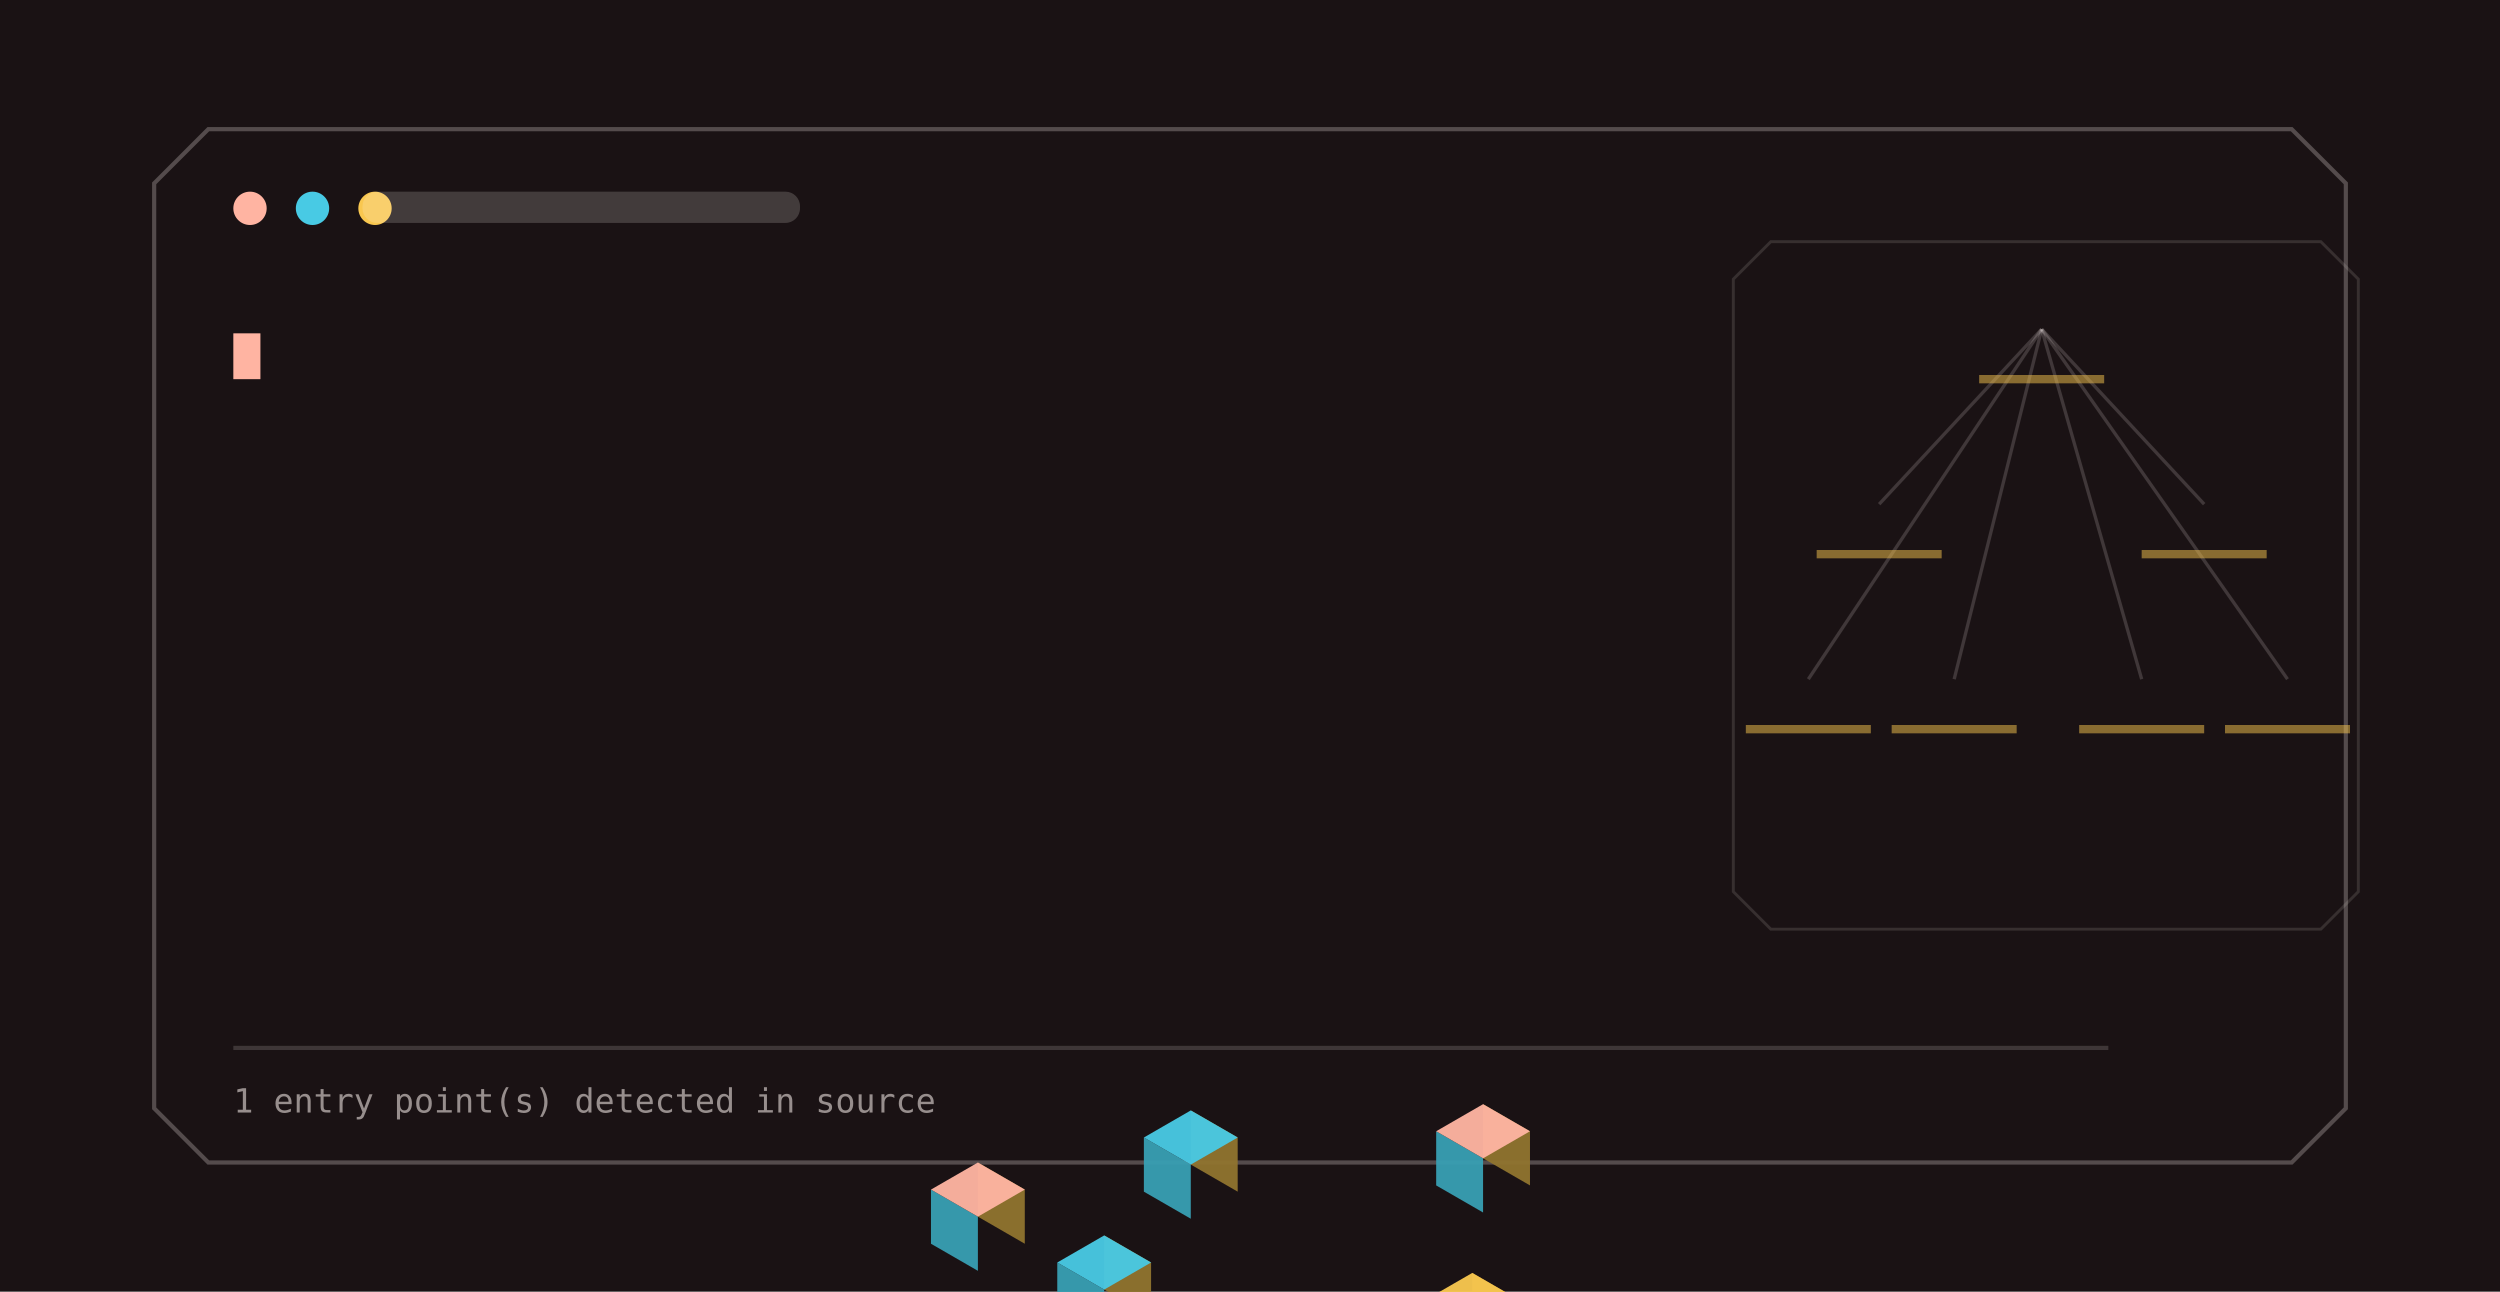
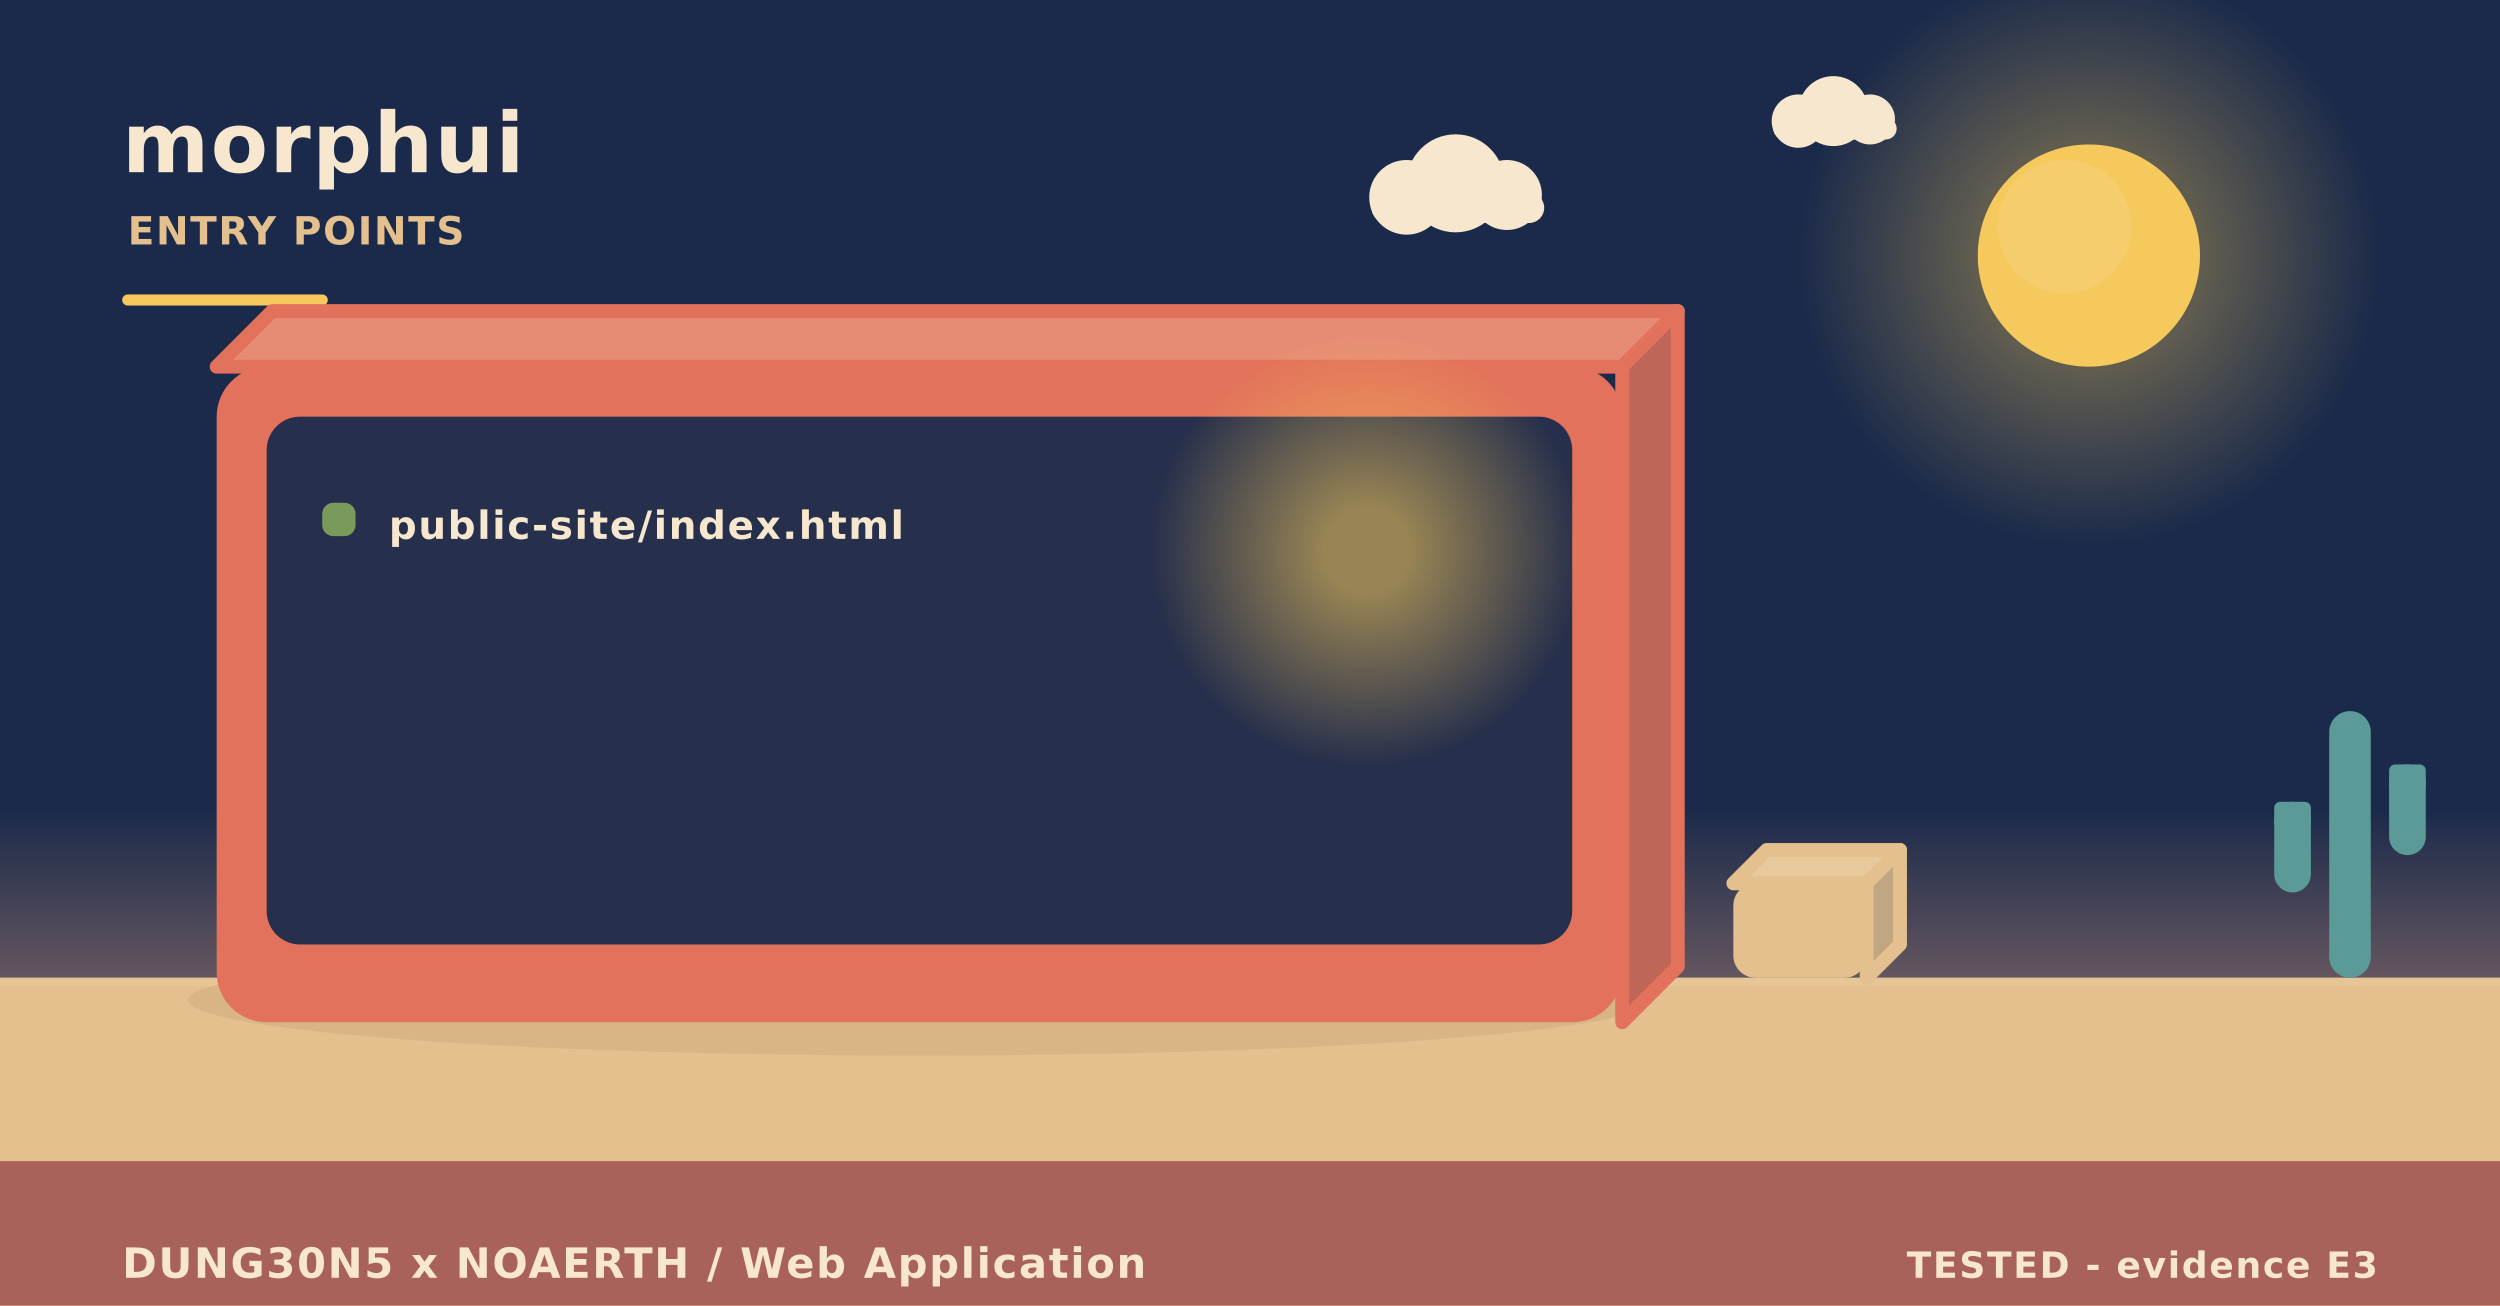
- <svg xmlns="http://www.w3.org/2000/svg" viewBox="0 0 1200 620" width="1200" height="620" role="img" aria-label="morphui command surface">
-   <rect width="1200" height="620" fill="#1a1214" />
-   <defs>
-     <linearGradient id="gt" x1="0" y1="0" x2="1" y2="1">
-       <stop offset="0%" stop-color="#ffb4a2" />
-       <stop offset="100%" stop-color="#48cae4" />
-     </linearGradient>
-   </defs>
-   <path d="M100.00,62.00 H1100.00 L1126.00,88.00 V532.00 L1100.00,558.00 H100.00 L74.00,532.00 V88.00 Z" fill="none" stroke="rgba(253,244,240,0.300)" stroke-width="2.00" opacity="0.85" />
-   <circle cx="120.00" cy="100.00" r="8.00" fill="#ffb4a2" opacity="1.00" />
-   <circle cx="150.00" cy="100.00" r="8.00" fill="#48cae4" opacity="1.00" />
-   <circle cx="180.00" cy="100.00" r="8.00" fill="#f9c74f" opacity="1.00" />
-   <rect x="174.00" y="92.00" width="210.00" height="15.00" rx="7.00" fill="rgba(253,244,240,0.180)" opacity="1.00" />
-   <text x="112" y="148" font-family="ui-monospace,SFMono-Regular,Menlo,monospace" font-size="21" fill="rgba(253,244,240,0.800)" opacity="0">public-site/index.html<animate attributeName="opacity" values="0;1;1;0" dur="1.5s" begin="0.0s" repeatCount="indefinite" />
-   </text>
-   <rect x="112" y="160" width="13" height="22" fill="#ffb4a2">
-     <animate attributeName="opacity" values="1;0;1" dur="1.05s" begin="0s" repeatCount="indefinite" />
-   </rect>
-   <path d="M850.00,116.00 H1114.00 L1132.00,134.00 V428.00 L1114.00,446.00 H850.00 L832.00,428.00 V134.00 Z" fill="none" stroke="rgba(253,244,240,0.180)" stroke-width="1.40" opacity="0.70" />
-   <line x1="980.00" y1="158.00" x2="902.00" y2="242.00" stroke="rgba(253,244,240,0.300)" stroke-width="1.60" opacity="0.55" />
-   <line x1="980.00" y1="158.00" x2="1058.00" y2="242.00" stroke="rgba(253,244,240,0.300)" stroke-width="1.60" opacity="0.55" />
-   <line x1="980.00" y1="158.00" x2="868.00" y2="326.00" stroke="rgba(253,244,240,0.300)" stroke-width="1.60" opacity="0.55" />
-   <line x1="980.00" y1="158.00" x2="938.00" y2="326.00" stroke="rgba(253,244,240,0.300)" stroke-width="1.60" opacity="0.55" />
-   <line x1="980.00" y1="158.00" x2="1028.00" y2="326.00" stroke="rgba(253,244,240,0.300)" stroke-width="1.60" opacity="0.55" />
-   <line x1="980.00" y1="158.00" x2="1098.00" y2="326.00" stroke="rgba(253,244,240,0.300)" stroke-width="1.60" opacity="0.55" />
-   <polygon points="711.87,556.00 734.39,569.00 734.39,543.00 711.87,530.00" fill="#90732e" opacity="0.95" />
-   <polygon points="689.36,569.00 711.87,582.00 711.87,556.00 689.36,543.00" fill="#389eb2" opacity="0.95" />
-   <polygon points="711.87,530.00 734.39,543.00 711.87,556.00 689.36,543.00" fill="#ffb4a2" opacity="0.95" />
+ <svg xmlns="http://www.w3.org/2000/svg" width="900" height="470" viewBox="0 0 900 470" role="img" aria-label="morphui - how it is operated">
+   <linearGradient id="skyt" x1="0" y1="0" x2="0" y2="1">
+     <stop offset="0" stop-color="#1b2a4a" />
+     <stop offset="0.62" stop-color="#1b2a4a" />
+     <stop offset="1" stop-color="#f3ad8a" />
+   </linearGradient>
+   <rect width="900" height="470" fill="url(#skyt)" />
+   <radialGradient id="sunt">
+     <stop offset="0.35" stop-color="#f5c95c" stop-opacity="0.34" />
+     <stop offset="1" stop-color="#f5c95c" stop-opacity="0" />
+   </radialGradient>
+   <circle cx="752" cy="92" r="104" fill="url(#sunt)" />
+   <circle cx="752" cy="92" r="40" fill="#f5c95c" />
+   <circle cx="743.2" cy="81.6" r="24" fill="#f5d27e" opacity="0.5" />
  <g>
-     <rect x="950.00" y="180.00" width="60.00" height="4.00" rx="0.00" fill="rgba(249,199,79,0.500)" opacity="1.00" />
-     <animate attributeName="opacity" values="0.25;1.0;0.25" dur="12.5s" begin="0.0s" repeatCount="indefinite" />
+     <circle cx="524" cy="66" r="17.64" fill="#f6e7ce" />
+     <circle cx="506.36" cy="71.04" r="13.44" fill="#f6e7ce" />
+     <circle cx="542.48" cy="70.2" r="12.6" fill="#f6e7ce" />
+     <rect x="493.76" y="69.36" width="62.16" height="10.92" rx="5.46" fill="#f6e7ce" />
+     <animateTransform attributeName="transform" type="translate" values="0 0;24 0;0 0" dur="36s" begin="0s" repeatCount="indefinite" />
  </g>
-   <polygon points="571.58,559.00 594.09,572.00 594.09,546.00 571.58,533.00" fill="#90732e" opacity="0.95" />
-   <polygon points="549.06,572.00 571.58,585.00 571.58,559.00 549.06,546.00" fill="#389eb2" opacity="0.95" />
-   <polygon points="571.58,533.00 594.09,546.00 571.58,559.00 549.06,546.00" fill="#48cae4" opacity="0.95" />
  <g>
-     <rect x="872.00" y="264.00" width="60.00" height="4.00" rx="0.00" fill="rgba(249,199,79,0.500)" opacity="1.00" />
-     <animate attributeName="opacity" values="0.25;1.0;0.25" dur="12.5s" begin="0.4s" repeatCount="indefinite" />
+     <circle cx="660" cy="40" r="12.6" fill="#f6e7ce" />
+     <circle cx="647.4" cy="43.6" r="9.6" fill="#f6e7ce" />
+     <circle cx="673.2" cy="43" r="9" fill="#f6e7ce" />
+     <rect x="638.4" y="42.4" width="44.4" height="7.8" rx="3.9" fill="#f6e7ce" />
+     <animateTransform attributeName="transform" type="translate" values="0 0;-18 0;0 0" dur="46s" begin="3s" repeatCount="indefinite" />
  </g>
-   <polygon points="706.68,637.00 729.19,650.00 729.19,624.00 706.68,611.00" fill="#90732e" opacity="0.95" />
-   <polygon points="684.16,650.00 706.68,663.00 706.68,637.00 684.16,624.00" fill="#389eb2" opacity="0.95" />
-   <polygon points="706.68,611.00 729.19,624.00 706.68,637.00 684.16,624.00" fill="#f9c74f" opacity="0.95" />
+   <rect x="0" y="352" width="900" height="118" fill="#e3c08d" />
+   <rect x="0" y="352" width="900" height="3" fill="#e6c596" />
+   <text x="44" y="62" font-family="Verdana,DejaVu Sans,sans-serif" font-size="30" font-weight="700" letter-spacing="0.6" fill="#f6e7ce" text-anchor="start">morphui</text>
+   <text x="46" y="88" font-family="Verdana,DejaVu Sans,sans-serif" font-size="14" font-weight="700" letter-spacing="0.6" fill="#e3c08d" text-anchor="start">ENTRY POINTS</text>
+   <rect x="44" y="106" width="74" height="4" rx="2" fill="#f5c95c" />
+   <ellipse cx="331" cy="360" rx="263.2" ry="20" fill="rgba(138,90,68,0.11)" />
+   <path d="M78,132 L584,132 L604,112 L98,112 Z" fill="#e68c74" stroke="#e2725b" stroke-width="5" stroke-linejoin="round" />
+   <path d="M584,132 L604,112 L604,348 L584,368 Z" fill="#c06658" stroke="#e2725b" stroke-width="5" stroke-linejoin="round" />
+   <rect x="78" y="132" width="506" height="236" rx="18" fill="#e2725b" />
+   <rect x="96" y="150" width="470" height="190" rx="12" fill="#1b2a4a" opacity="0.94" />
+   <radialGradient id="lamp44957">
+     <stop offset="0.2" stop-color="#f5c95c" stop-opacity="0.55" />
+     <stop offset="1" stop-color="#f5c95c" stop-opacity="0" />
+   </radialGradient>
+   <circle cx="492" cy="198" r="78" fill="url(#lamp44957)" />
+   <rect x="116" y="181" width="12" height="12" rx="4" fill="#7a9a5c" />
  <g>
-     <rect x="1028.00" y="264.00" width="60.00" height="4.00" rx="0.00" fill="rgba(249,199,79,0.500)" opacity="1.00" />
-     <animate attributeName="opacity" values="0.25;1.0;0.25" dur="12.5s" begin="0.8s" repeatCount="indefinite" />
+     <text x="140" y="194" font-family="Verdana,DejaVu Sans,sans-serif" font-size="14" font-weight="700" letter-spacing="0.6" fill="#f6e7ce" text-anchor="start">public-site/index.html</text>
+     <animateTransform attributeName="transform" type="translate" values="0 10;0 0" dur="0.7s" begin="0.4s" fill="freeze" />
  </g>
-   <polygon points="469.39,584.00 491.90,597.00 491.90,571.00 469.39,558.00" fill="#90732e" opacity="0.95" />
-   <polygon points="446.87,597.00 469.39,610.00 469.39,584.00 446.87,571.00" fill="#389eb2" opacity="0.95" />
-   <polygon points="469.39,558.00 491.90,571.00 469.39,584.00 446.87,571.00" fill="#ffb4a2" opacity="0.95" />
-   <g>
-     <rect x="838.00" y="348.00" width="60.00" height="4.00" rx="0.00" fill="rgba(249,199,79,0.500)" opacity="1.00" />
-     <animate attributeName="opacity" values="0.25;1.0;0.25" dur="12.5s" begin="1.2s" repeatCount="indefinite" />
-   </g>
-   <polygon points="530.01,619.00 552.52,632.00 552.52,606.00 530.01,593.00" fill="#90732e" opacity="0.95" />
-   <polygon points="507.49,632.00 530.01,645.00 530.01,619.00 507.49,606.00" fill="#389eb2" opacity="0.95" />
-   <polygon points="530.01,593.00 552.52,606.00 530.01,619.00 507.49,606.00" fill="#48cae4" opacity="0.95" />
-   <g>
-     <rect x="908.00" y="348.00" width="60.00" height="4.00" rx="0.00" fill="rgba(249,199,79,0.500)" opacity="1.00" />
-     <animate attributeName="opacity" values="0.25;1.0;0.25" dur="12.5s" begin="1.6s" repeatCount="indefinite" />
-   </g>
-   <polygon points="607.95,664.00 630.47,677.00 630.47,651.00 607.95,638.00" fill="#90732e" opacity="0.95" />
-   <polygon points="585.43,677.00 607.95,690.00 607.95,664.00 585.43,651.00" fill="#389eb2" opacity="0.95" />
-   <polygon points="607.95,638.00 630.47,651.00 607.95,664.00 585.43,651.00" fill="#f9c74f" opacity="0.95" />
-   <g>
-     <rect x="998.00" y="348.00" width="60.00" height="4.00" rx="0.00" fill="rgba(249,199,79,0.500)" opacity="1.00" />
-     <animate attributeName="opacity" values="0.25;1.0;0.25" dur="12.5s" begin="2.0s" repeatCount="indefinite" />
-   </g>
-   <polygon points="668.57,699.00 691.09,712.00 691.09,686.00 668.57,673.00" fill="#90732e" opacity="0.95" />
-   <polygon points="646.05,712.00 668.57,725.00 668.57,699.00 646.05,686.00" fill="#389eb2" opacity="0.95" />
-   <polygon points="668.57,673.00 691.09,686.00 668.57,699.00 646.05,686.00" fill="#ffb4a2" opacity="0.95" />
-   <g>
-     <rect x="1068.00" y="348.00" width="60.00" height="4.00" rx="0.00" fill="rgba(249,199,79,0.500)" opacity="1.00" />
-     <animate attributeName="opacity" values="0.25;1.0;0.25" dur="12.5s" begin="2.4s" repeatCount="indefinite" />
-   </g>
-   <rect x="112.00" y="502.00" width="900.00" height="2.00" rx="0.00" fill="rgba(253,244,240,0.160)" opacity="1.00" />
-   <text x="112" y="534" font-family="ui-monospace,Menlo,monospace" font-size="16" fill="rgba(253,244,240,0.550)">1 entry point(s) detected in source</text>
+   <path d="M624,318 L672,318 L684,306 L636,306 Z" fill="#e7c99b" stroke="#e3c08d" stroke-width="5" stroke-linejoin="round" />
+   <path d="M672,318 L684,306 L684,340 L672,352 Z" fill="#c1a682" stroke="#e3c08d" stroke-width="5" stroke-linejoin="round" />
+   <rect x="624" y="318" width="48" height="34" rx="8" fill="#e3c08d" />
+   <rect x="838.52" y="256" width="14.96" height="96" rx="7.48" fill="#5b9a97" />
+   <rect x="818.72" y="288.64" width="13.2" height="32.64" rx="6.6" fill="#5b9a97" />
+   <rect x="818.72" y="288.64" width="13.2" height="9.6" rx="2.2" fill="#5b9a97" />
+   <rect x="860.08" y="275.2" width="13.2" height="32.64" rx="6.6" fill="#5b9a97" />
+   <rect x="860.08" y="275.2" width="13.2" height="9.6" rx="2.2" fill="#5b9a97" />
+   <rect x="0" y="418" width="900" height="52" rx="0" fill="#a65c56" opacity="0.94" />
+   <text x="44" y="460" font-family="Verdana,DejaVu Sans,sans-serif" font-size="15" font-weight="700" letter-spacing="0.6" fill="#f6e7ce" text-anchor="start">DUNG30N5 x NOAERTH  /  Web Application</text>
+   <text x="856" y="460" font-family="Verdana,DejaVu Sans,sans-serif" font-size="13" font-weight="700" letter-spacing="0.6" fill="#f6e7ce" text-anchor="end">TESTED  -  evidence E3</text>
</svg>
